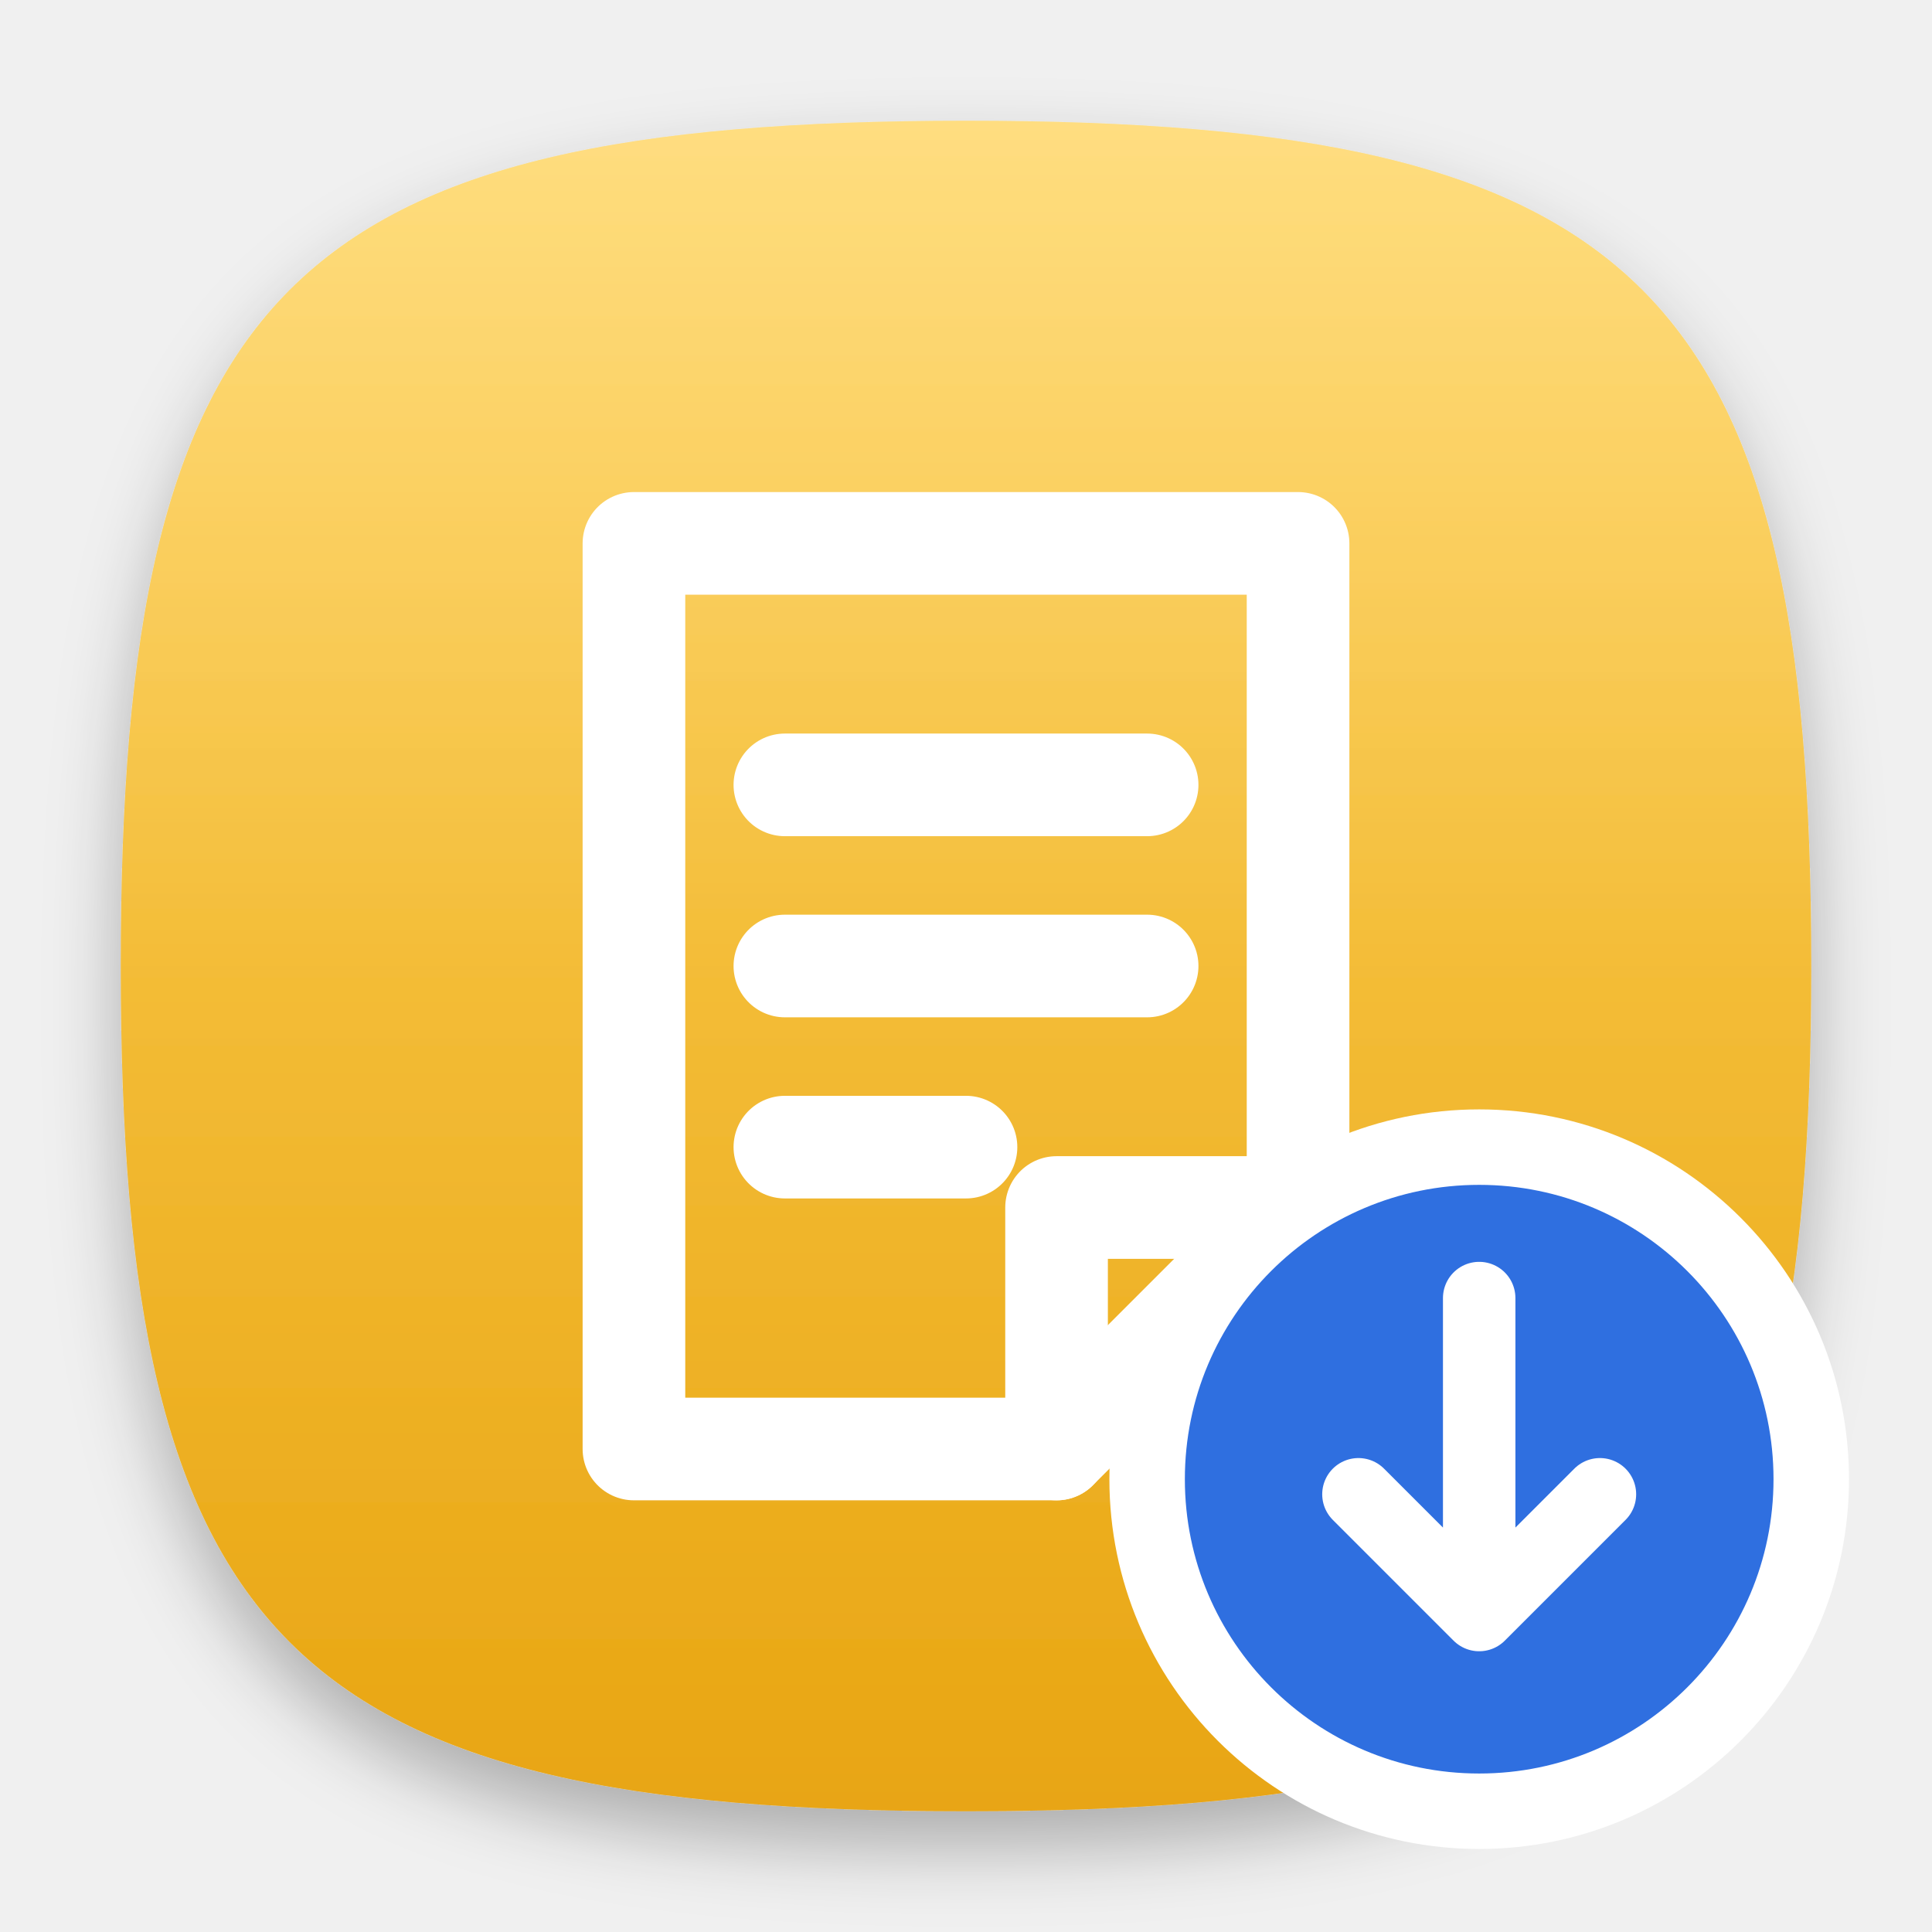
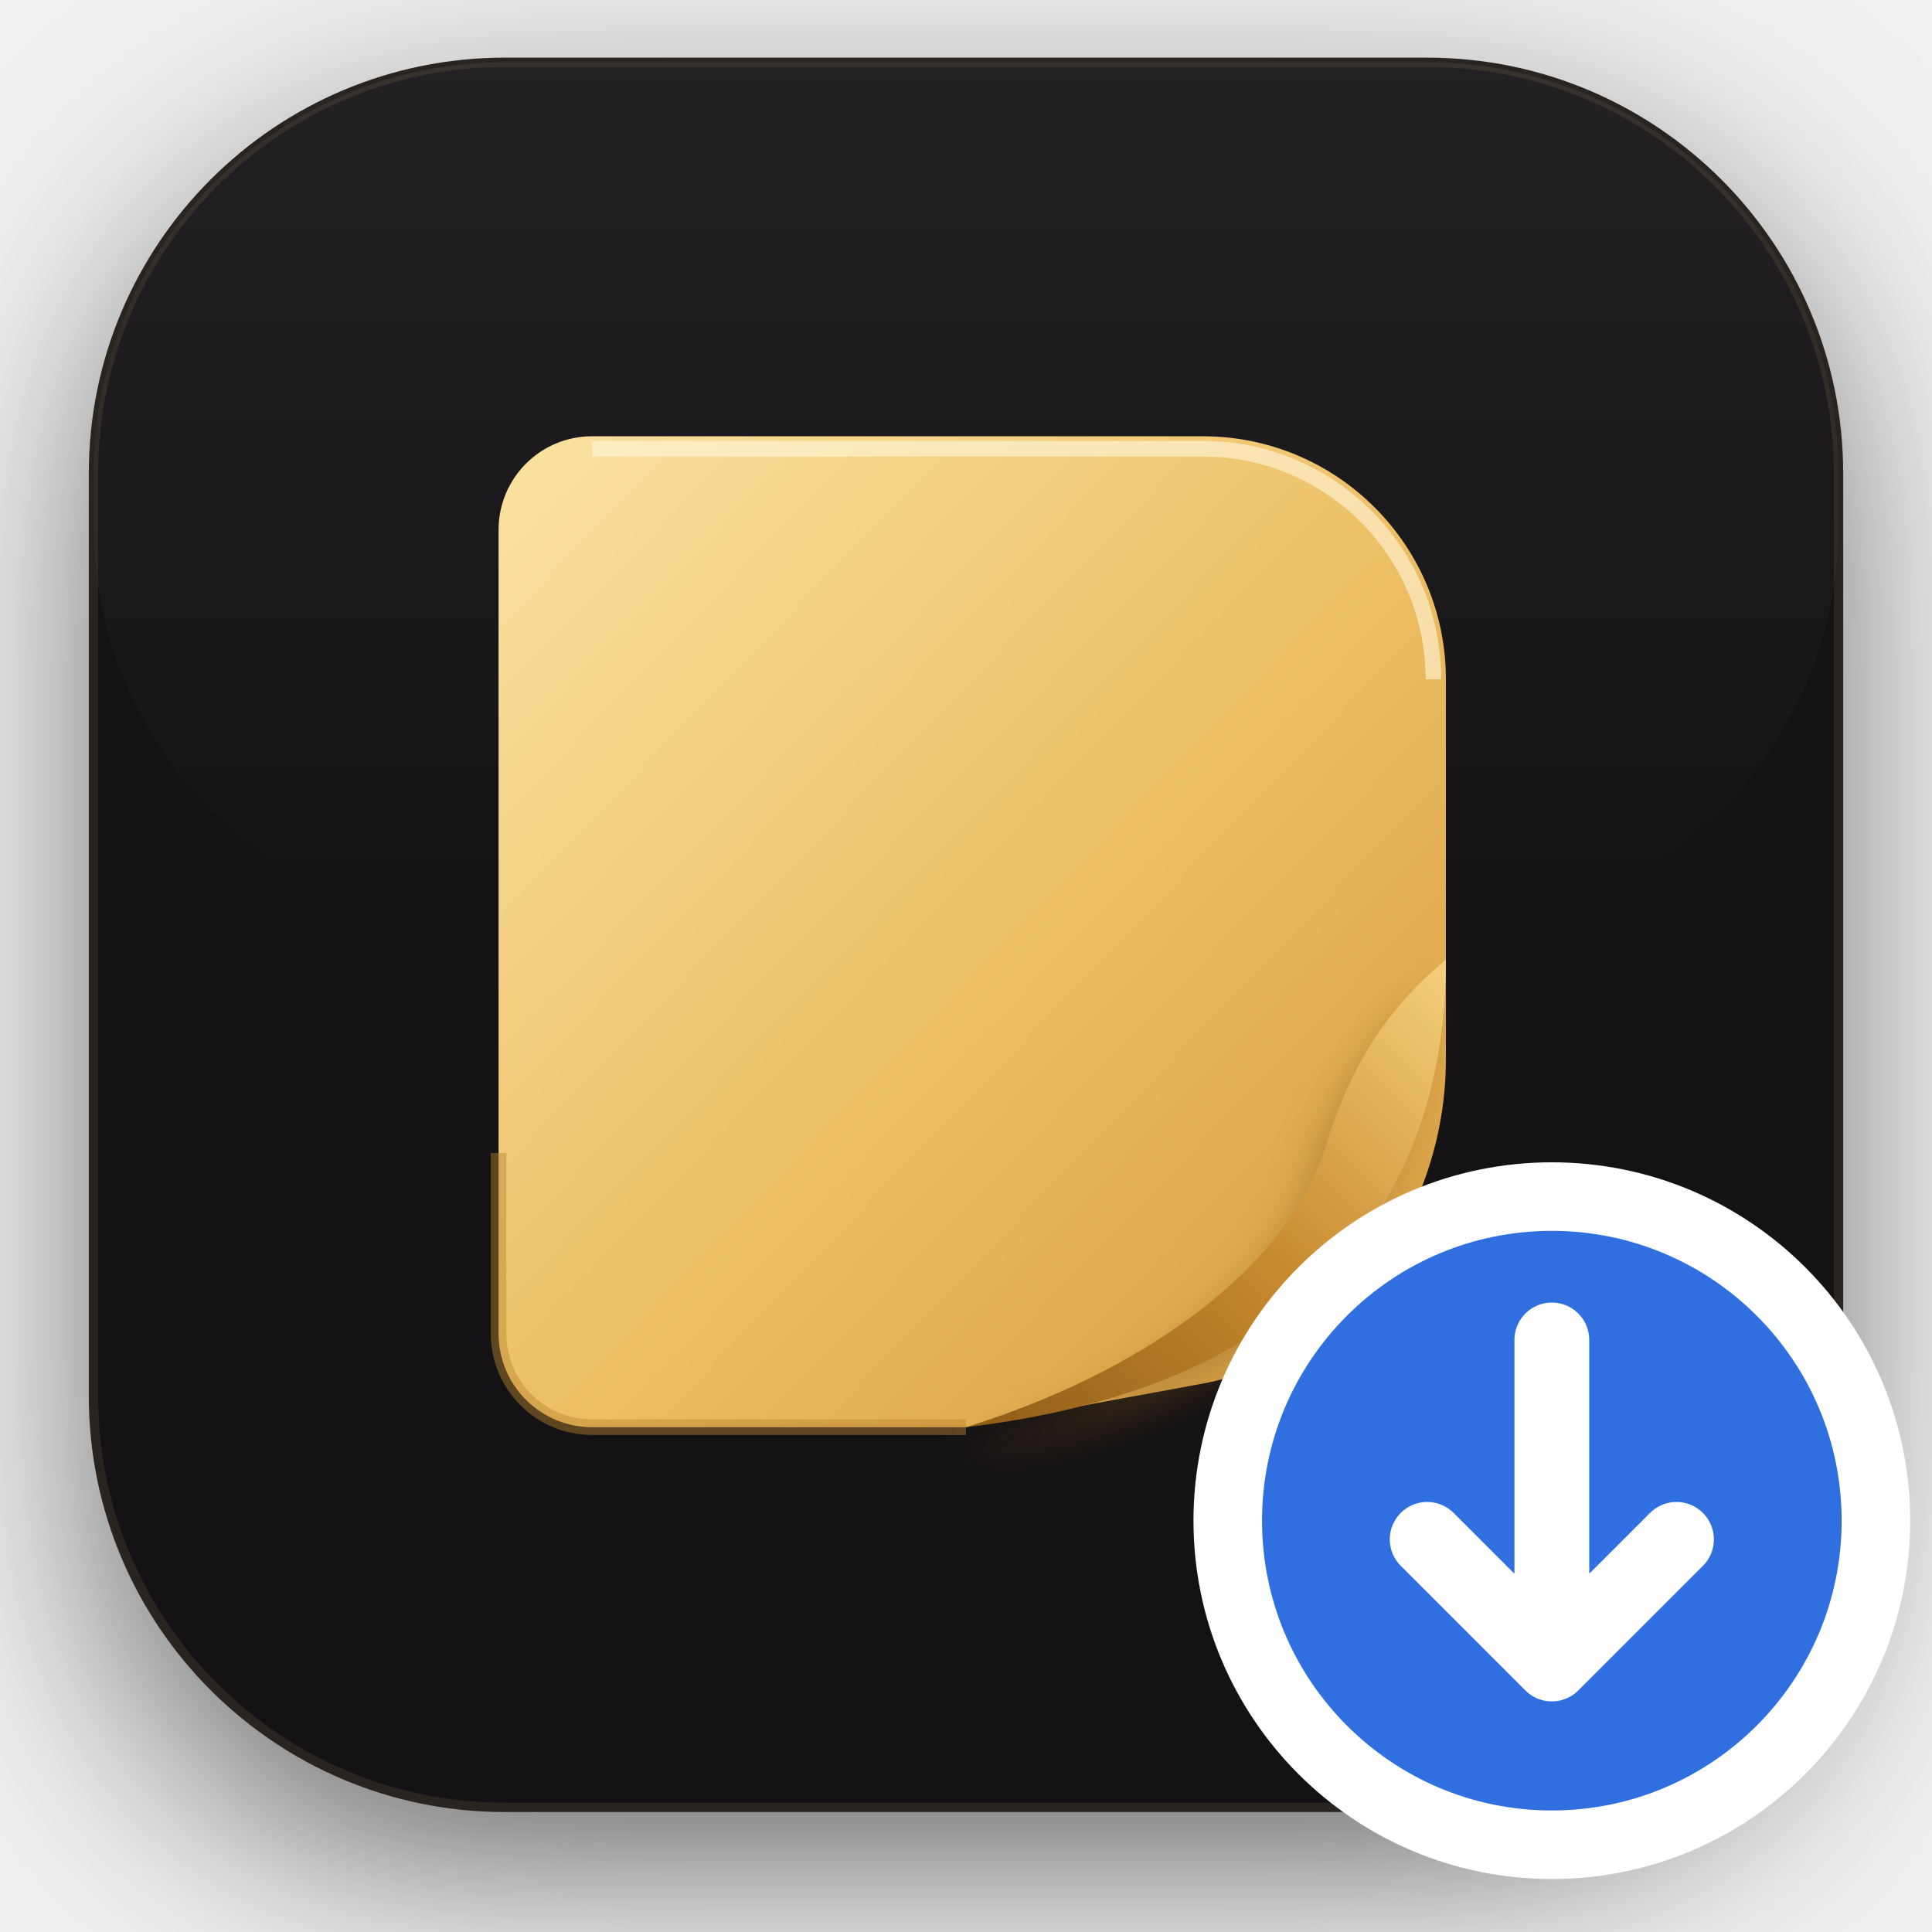
- <svg xmlns="http://www.w3.org/2000/svg" width="64" height="64" viewBox="0 0 64 64">
+ <svg xmlns="http://www.w3.org/2000/svg" width="64" height="64" viewBox="-20 -20 600 620">
  <defs>
-     <linearGradient id="t" x1="0" y1="0" x2="0" y2="1">
-       <stop offset="0" stop-color="#ffd45c" />
-       <stop offset="1" stop-color="#e8a512" />
+     <filter id="soft" x="-30%" y="-30%" width="160%" height="160%">
+       <feGaussianBlur stdDeviation="36" />
+     </filter>
+     <filter id="blur6" x="-20%" y="-20%" width="140%" height="140%">
+       <feGaussianBlur stdDeviation="6" />
+     </filter>
+     <filter id="glowBlur" x="-50%" y="-50%" width="200%" height="200%">
+       <feGaussianBlur stdDeviation="140" />
+     </filter>
+     <linearGradient id="sheet" x1="0" y1="0" x2="1" y2="1">
+       <stop offset="0" stop-color="#fbe3a2" />
+       <stop offset=".55" stop-color="#ecbd62" />
+       <stop offset="1" stop-color="#d49a3e" />
    </linearGradient>
-     <linearGradient id="hl" x1="0" y1="0" x2="0" y2="1">
-       <stop offset="0" stop-color="#fff" stop-opacity=".22" />
-       <stop offset=".5" stop-color="#fff" stop-opacity="0" />
+     <linearGradient id="curl" x1="1" y1="0" x2="0" y2="1">
+       <stop offset="0" stop-color="#f6cf7c" />
+       <stop offset=".5" stop-color="#c88a2e" />
+       <stop offset="1" stop-color="#8f5c18" />
    </linearGradient>
-     <filter id="sh" x="-20%" y="-20%" width="140%" height="140%">
-       <feDropShadow dx="0" dy="1.2" stdDeviation="1.2" flood-opacity=".28" />
-     </filter>
+     <linearGradient id="tileShine" x1="0" y1="0" x2="0" y2="1">
+       <stop offset="0" stop-color="#ffffff" stop-opacity=".07" />
+       <stop offset="1" stop-color="#ffffff" stop-opacity="0" />
+     </linearGradient>
  </defs>
-   <path d="M4 32C4 9.6 9.6 4 32 4s28 5.6 28 28-5.6 28-28 28S4 54.4 4 32z" fill="url(#t)" filter="url(#sh)" />
-   <path d="M4 32C4 9.6 9.6 4 32 4s28 5.6 28 28-5.6 28-28 28S4 54.4 4 32z" fill="url(#hl)" />
-   <g fill="none" stroke="#fff" stroke-width="3.4" stroke-linecap="round" stroke-linejoin="round">
-     <path d="M21 18h22v22l-8 8H21z" />
-     <path d="M35 48v-8h8M26 26h12M26 32h12M26 38h6" />
+   <g transform="translate(0 0) scale(1)">
+     <rect x="0" y="24" width="560" height="560" rx="132" fill="#000" opacity="0.55" filter="url(#soft)" />
+     <rect x="0" y="0" width="560" height="560" rx="132" fill="#141215" stroke="#2a2420" stroke-width="3" />
+     <rect x="0" y="0" width="560" height="280" rx="132" fill="url(#tileShine)" opacity="0.9" />
+     <g transform="translate(130 120)">
+       <path d="M30 0H226a78 78 0 0 1 78 78V200C304 250 270 296 226 304L150 318H30A30 30 0 0 1 0 288V30A30 30 0 0 1 30 0z" fill="url(#sheet)" />
+       <path d="M0 230V288A30 30 0 0 0 30 318H150" fill="none" stroke="#b9842f" stroke-width="5" opacity=".45" />
+       <path d="M304 168C304 252 252 306 150 318C214 298 256 262 266 226C276 194 292 178 304 168z" fill="#7a5216" opacity=".35" filter="url(#blur6)" transform="translate(-6 10)" />
+       <path d="M304 168C304 252 252 306 150 318C214 298 256 262 266 226C276 194 292 178 304 168z" fill="url(#curl)" />
+       <path d="M30 4H226a74 74 0 0 1 74 74" fill="none" stroke="#fff6dc" stroke-width="5" opacity=".6" />
+     </g>
  </g>
-   <circle cx="49" cy="49" r="11" fill="#2f6fe0" stroke="#fff" stroke-width="2.5" />
-   <path d="M49 43v10M45 49.5l4 4 4-4" stroke="#fff" stroke-width="2.4" fill="none" stroke-linecap="round" stroke-linejoin="round" />
+   <circle cx="468" cy="468" r="104" fill="#2f6fe0" stroke="#fff" stroke-width="22" />
+   <path d="M468 410v100M428 474l40 40 40-40" stroke="#fff" stroke-width="24" fill="none" stroke-linecap="round" stroke-linejoin="round" />
</svg>
